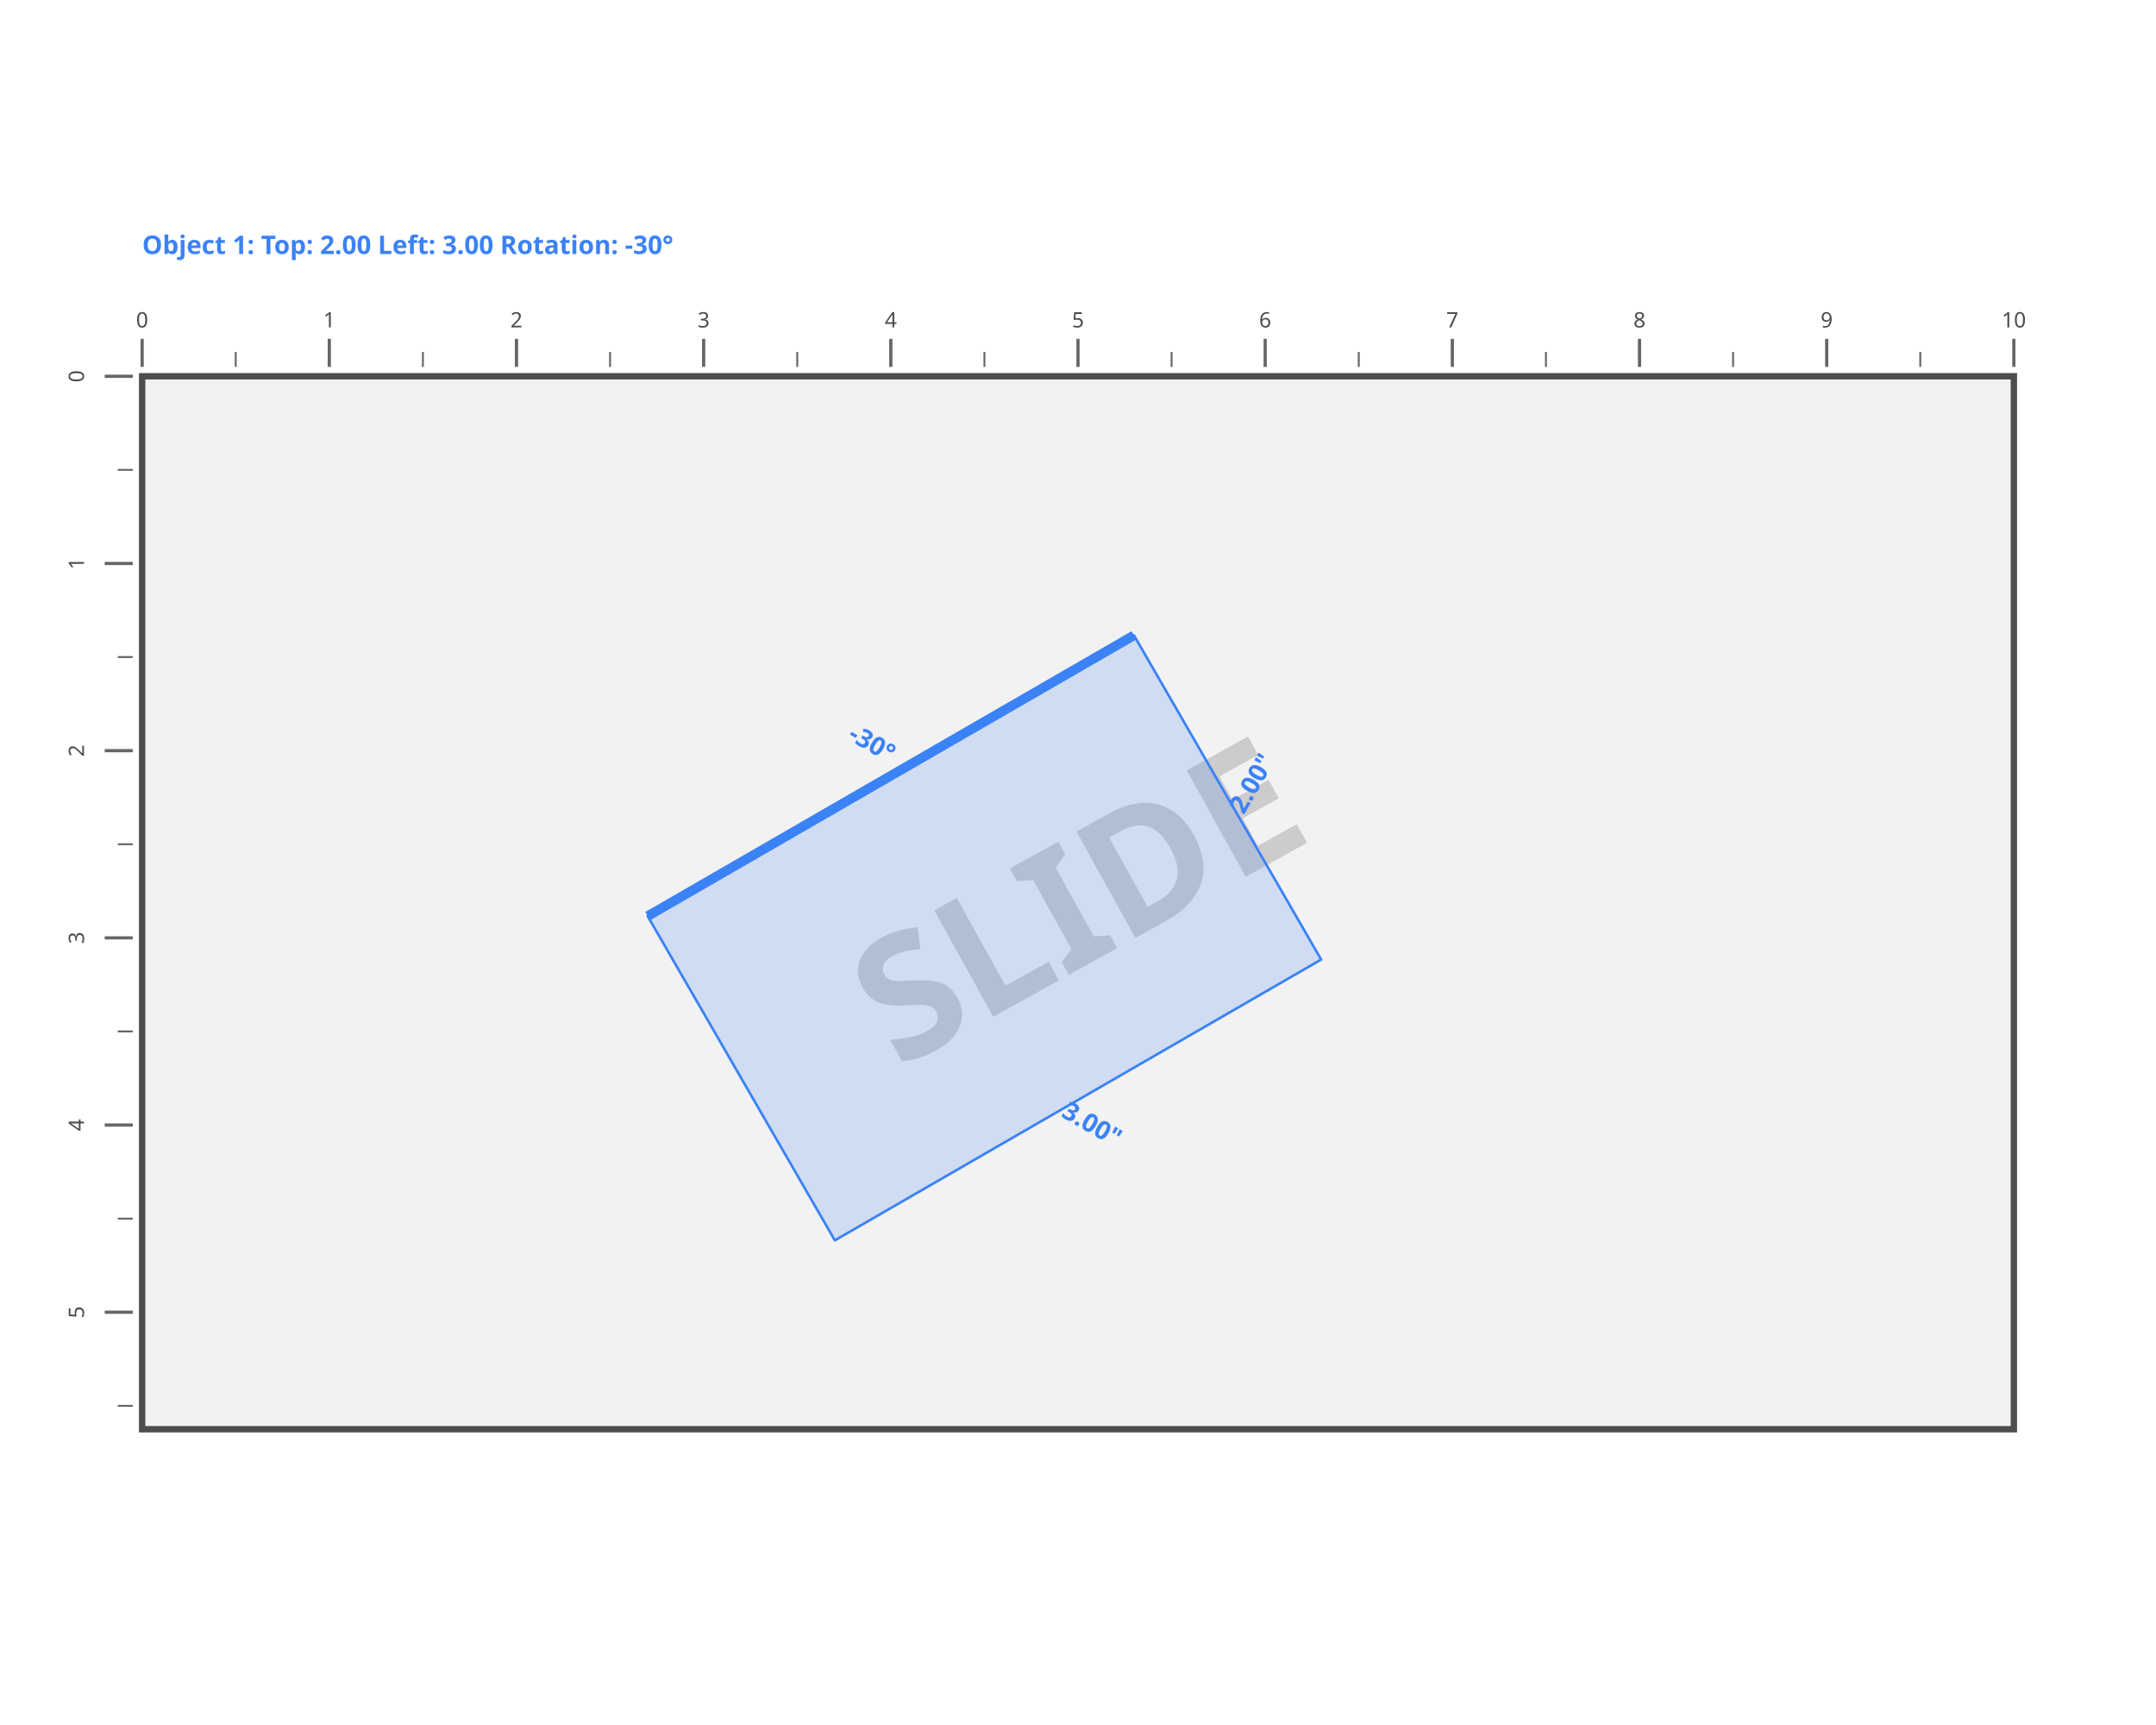
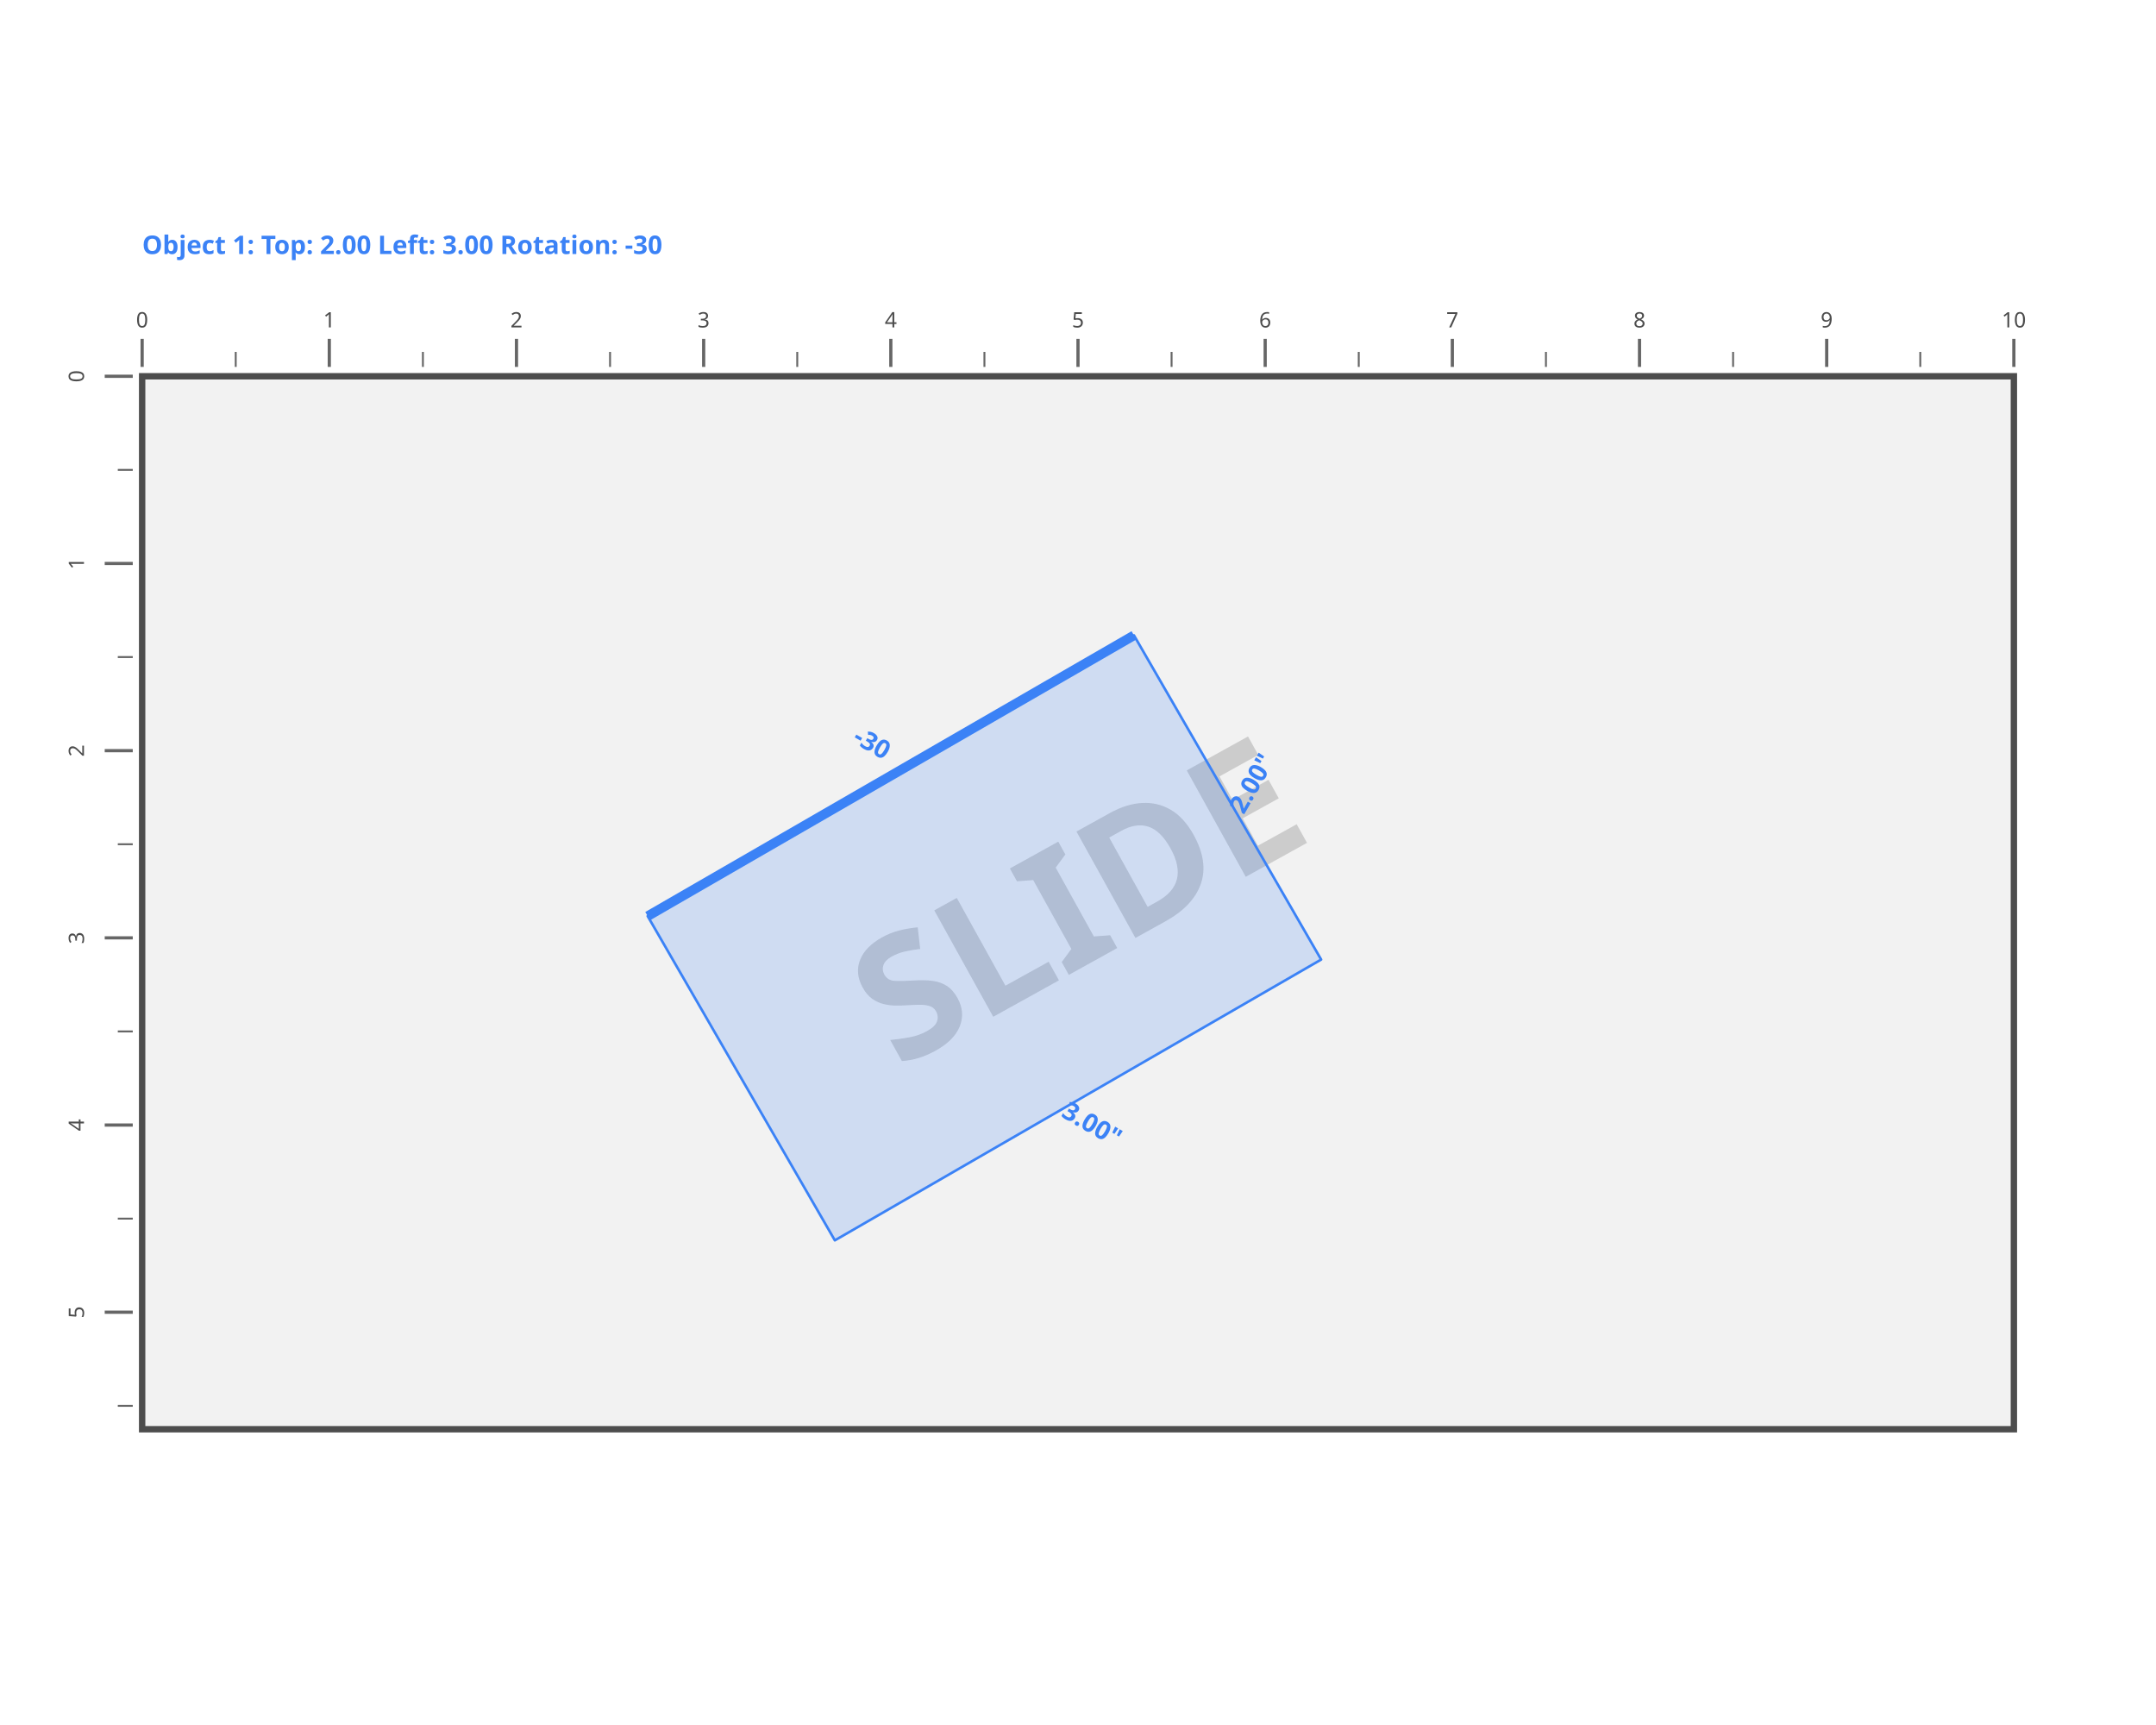
<svg xmlns="http://www.w3.org/2000/svg" class="svglite" data-engine-version="2.0" width="720.00pt" height="576.00pt" viewBox="0 0 720.00 576.00">
  <defs>
    <style type="text/css">
    .svglite line, .svglite polyline, .svglite polygon, .svglite path, .svglite rect, .svglite circle {
      fill: none;
      stroke: #000000;
      stroke-linecap: round;
      stroke-linejoin: round;
      stroke-miterlimit: 10.00;
    }
  </style>
  </defs>
  <rect width="100%" height="100%" style="stroke: none; fill: #FFFFFF;" />
  <defs>
    <clipPath id="cpMC4wMHw3MjAuMDB8MC4wMHw1NzYuMDA=">
      <rect x="0.00" y="0.00" width="720.00" height="576.00" />
    </clipPath>
  </defs>
  <g clip-path="url(#cpMC4wMHw3MjAuMDB8MC4wMHw1NzYuMDA=)">
</g>
  <defs>
    <clipPath id="cpMC4wMHw3MjAuMDB8NTEuMjl8NTI0Ljcx">
      <rect x="0.00" y="51.29" width="720.00" height="473.41" />
    </clipPath>
  </defs>
  <g clip-path="url(#cpMC4wMHw3MjAuMDB8NTEuMjl8NTI0Ljcx)">
    <rect x="0.00" y="51.29" width="720.00" height="473.41" style="stroke-width: 0.00; stroke: none; fill: #FFFFFF;" />
  </g>
  <g clip-path="url(#cpMC4wMHw3MjAuMDB8MC4wMHw1NzYuMDA=)">
</g>
  <defs>
    <clipPath id="cpOS45Nnw3MTAuMDR8NjEuMjZ8NTE0Ljc0">
      <rect x="9.96" y="61.26" width="700.07" height="453.49" />
    </clipPath>
  </defs>
  <g clip-path="url(#cpOS45Nnw3MTAuMDR8NjEuMjZ8NTE0Ljc0)">
    <rect x="47.47" y="125.64" width="625.07" height="351.60" style="stroke-width: 2.13; stroke: #4D4D4D; stroke-linecap: butt; stroke-linejoin: miter; fill: #F2F2F2;" />
    <text transform="translate(369.60,318.51) rotate(-29)" text-anchor="middle" style="font-size: 56.91px; font-weight: bold; fill: #CCCCCC; font-family: sans;" textLength="164.50px" lengthAdjust="spacingAndGlyphs">SLIDE</text>
    <polygon points="216.29,305.91 378.69,212.15 441.20,320.41 278.80,414.17 " style="stroke-width: 0.85; stroke: #3B82F6; stroke-linecap: butt; fill: #3B82F6; fill-opacity: 0.19;" />
    <line x1="216.29" y1="305.91" x2="378.69" y2="212.15" style="stroke-width: 3.20; stroke: #3B82F6; stroke-linecap: butt;" />
    <text transform="translate(363.22,377.95) rotate(30)" text-anchor="middle" style="font-size: 8.54px; font-weight: bold; fill: #3B82F6; font-family: sans;" textLength="19.65px" lengthAdjust="spacingAndGlyphs">3.00"</text>
    <text transform="translate(420.61,263.06) rotate(-60)" text-anchor="middle" style="font-size: 8.54px; font-weight: bold; fill: #3B82F6; font-family: sans;" textLength="19.65px" lengthAdjust="spacingAndGlyphs">2.00"</text>
-     <text transform="translate(289.77,250.74) rotate(30)" text-anchor="middle" style="font-size: 8.54px; font-weight: bold; fill: #3B82F6; font-family: sans;" textLength="15.75px" lengthAdjust="spacingAndGlyphs">-30°</text>
-     <text x="47.47" y="84.82" style="font-size: 8.54px; font-weight: bold; fill: #3B82F6; font-family: sans;" textLength="169.97px" lengthAdjust="spacingAndGlyphs">Object 1: Top: 2.00  Left: 3.00  Rotation: -30°</text>
+     <text transform="translate(289.77,250.74) rotate(30)" text-anchor="middle" style="font-size: 8.54px; font-weight: bold; fill: #3B82F6; font-family: sans;" textLength="12.34px" lengthAdjust="spacingAndGlyphs">-30</text>
+     <text x="47.47" y="84.82" style="font-size: 8.54px; font-weight: bold; fill: #3B82F6; font-family: sans;" textLength="166.56px" lengthAdjust="spacingAndGlyphs">Object 1: Top: 2.00  Left: 3.00  Rotation: -30</text>
    <line x1="47.47" y1="122.51" x2="47.47" y2="113.14" style="stroke-width: 1.07; stroke: #666666; stroke-linecap: butt;" />
    <text x="47.47" y="109.33" text-anchor="middle" style="font-size: 7.11px; fill: #4D4D4D; font-family: sans;" textLength="3.96px" lengthAdjust="spacingAndGlyphs">0</text>
    <line x1="78.72" y1="122.51" x2="78.72" y2="117.51" style="stroke-width: 0.64; stroke: #666666; stroke-linecap: butt;" />
    <line x1="109.97" y1="122.51" x2="109.97" y2="113.14" style="stroke-width: 1.07; stroke: #666666; stroke-linecap: butt;" />
    <text x="109.97" y="109.33" text-anchor="middle" style="font-size: 7.11px; fill: #4D4D4D; font-family: sans;" textLength="3.96px" lengthAdjust="spacingAndGlyphs">1</text>
    <line x1="141.23" y1="122.51" x2="141.23" y2="117.51" style="stroke-width: 0.64; stroke: #666666; stroke-linecap: butt;" />
    <line x1="172.48" y1="122.51" x2="172.48" y2="113.14" style="stroke-width: 1.07; stroke: #666666; stroke-linecap: butt;" />
    <text x="172.48" y="109.33" text-anchor="middle" style="font-size: 7.11px; fill: #4D4D4D; font-family: sans;" textLength="3.96px" lengthAdjust="spacingAndGlyphs">2</text>
    <line x1="203.73" y1="122.51" x2="203.73" y2="117.51" style="stroke-width: 0.64; stroke: #666666; stroke-linecap: butt;" />
    <line x1="234.99" y1="122.51" x2="234.99" y2="113.14" style="stroke-width: 1.07; stroke: #666666; stroke-linecap: butt;" />
    <text x="234.99" y="109.33" text-anchor="middle" style="font-size: 7.11px; fill: #4D4D4D; font-family: sans;" textLength="3.96px" lengthAdjust="spacingAndGlyphs">3</text>
    <line x1="266.24" y1="122.51" x2="266.24" y2="117.51" style="stroke-width: 0.64; stroke: #666666; stroke-linecap: butt;" />
    <line x1="297.49" y1="122.51" x2="297.49" y2="113.14" style="stroke-width: 1.07; stroke: #666666; stroke-linecap: butt;" />
    <text x="297.49" y="109.33" text-anchor="middle" style="font-size: 7.11px; fill: #4D4D4D; font-family: sans;" textLength="3.96px" lengthAdjust="spacingAndGlyphs">4</text>
    <line x1="328.75" y1="122.51" x2="328.75" y2="117.51" style="stroke-width: 0.64; stroke: #666666; stroke-linecap: butt;" />
    <line x1="360.00" y1="122.51" x2="360.00" y2="113.14" style="stroke-width: 1.07; stroke: #666666; stroke-linecap: butt;" />
    <text x="360.00" y="109.33" text-anchor="middle" style="font-size: 7.11px; fill: #4D4D4D; font-family: sans;" textLength="3.96px" lengthAdjust="spacingAndGlyphs">5</text>
    <line x1="391.25" y1="122.51" x2="391.25" y2="117.51" style="stroke-width: 0.64; stroke: #666666; stroke-linecap: butt;" />
    <line x1="422.51" y1="122.51" x2="422.51" y2="113.14" style="stroke-width: 1.07; stroke: #666666; stroke-linecap: butt;" />
    <text x="422.51" y="109.33" text-anchor="middle" style="font-size: 7.11px; fill: #4D4D4D; font-family: sans;" textLength="3.96px" lengthAdjust="spacingAndGlyphs">6</text>
    <line x1="453.76" y1="122.51" x2="453.76" y2="117.51" style="stroke-width: 0.64; stroke: #666666; stroke-linecap: butt;" />
    <line x1="485.01" y1="122.51" x2="485.01" y2="113.14" style="stroke-width: 1.07; stroke: #666666; stroke-linecap: butt;" />
    <text x="485.01" y="109.33" text-anchor="middle" style="font-size: 7.11px; fill: #4D4D4D; font-family: sans;" textLength="3.96px" lengthAdjust="spacingAndGlyphs">7</text>
    <line x1="516.27" y1="122.51" x2="516.27" y2="117.51" style="stroke-width: 0.64; stroke: #666666; stroke-linecap: butt;" />
    <line x1="547.52" y1="122.51" x2="547.52" y2="113.14" style="stroke-width: 1.07; stroke: #666666; stroke-linecap: butt;" />
    <text x="547.52" y="109.33" text-anchor="middle" style="font-size: 7.11px; fill: #4D4D4D; font-family: sans;" textLength="3.96px" lengthAdjust="spacingAndGlyphs">8</text>
    <line x1="578.77" y1="122.51" x2="578.77" y2="117.51" style="stroke-width: 0.64; stroke: #666666; stroke-linecap: butt;" />
    <line x1="610.03" y1="122.51" x2="610.03" y2="113.14" style="stroke-width: 1.07; stroke: #666666; stroke-linecap: butt;" />
    <text x="610.03" y="109.33" text-anchor="middle" style="font-size: 7.11px; fill: #4D4D4D; font-family: sans;" textLength="3.96px" lengthAdjust="spacingAndGlyphs">9</text>
    <line x1="641.28" y1="122.51" x2="641.28" y2="117.51" style="stroke-width: 0.64; stroke: #666666; stroke-linecap: butt;" />
    <line x1="672.53" y1="122.51" x2="672.53" y2="113.14" style="stroke-width: 1.07; stroke: #666666; stroke-linecap: butt;" />
    <text x="672.53" y="109.33" text-anchor="middle" style="font-size: 7.11px; fill: #4D4D4D; font-family: sans;" textLength="7.91px" lengthAdjust="spacingAndGlyphs">10</text>
    <line x1="44.34" y1="125.64" x2="34.97" y2="125.64" style="stroke-width: 1.07; stroke: #666666; stroke-linecap: butt;" />
    <text transform="translate(28.04,125.64) rotate(-90)" text-anchor="middle" style="font-size: 7.11px; fill: #4D4D4D; font-family: sans;" textLength="3.96px" lengthAdjust="spacingAndGlyphs">0</text>
    <line x1="44.34" y1="156.89" x2="39.34" y2="156.89" style="stroke-width: 0.64; stroke: #666666; stroke-linecap: butt;" />
    <line x1="44.34" y1="188.15" x2="34.97" y2="188.15" style="stroke-width: 1.07; stroke: #666666; stroke-linecap: butt;" />
    <text transform="translate(28.04,188.15) rotate(-90)" text-anchor="middle" style="font-size: 7.11px; fill: #4D4D4D; font-family: sans;" textLength="3.96px" lengthAdjust="spacingAndGlyphs">1</text>
    <line x1="44.34" y1="219.40" x2="39.34" y2="219.40" style="stroke-width: 0.64; stroke: #666666; stroke-linecap: butt;" />
    <line x1="44.34" y1="250.65" x2="34.97" y2="250.65" style="stroke-width: 1.07; stroke: #666666; stroke-linecap: butt;" />
    <text transform="translate(28.04,250.65) rotate(-90)" text-anchor="middle" style="font-size: 7.11px; fill: #4D4D4D; font-family: sans;" textLength="3.96px" lengthAdjust="spacingAndGlyphs">2</text>
    <line x1="44.34" y1="281.91" x2="39.34" y2="281.91" style="stroke-width: 0.64; stroke: #666666; stroke-linecap: butt;" />
    <line x1="44.34" y1="313.16" x2="34.97" y2="313.16" style="stroke-width: 1.07; stroke: #666666; stroke-linecap: butt;" />
    <text transform="translate(28.04,313.16) rotate(-90)" text-anchor="middle" style="font-size: 7.11px; fill: #4D4D4D; font-family: sans;" textLength="3.96px" lengthAdjust="spacingAndGlyphs">3</text>
    <line x1="44.34" y1="344.41" x2="39.34" y2="344.41" style="stroke-width: 0.64; stroke: #666666; stroke-linecap: butt;" />
    <line x1="44.34" y1="375.67" x2="34.97" y2="375.67" style="stroke-width: 1.07; stroke: #666666; stroke-linecap: butt;" />
    <text transform="translate(28.04,375.67) rotate(-90)" text-anchor="middle" style="font-size: 7.11px; fill: #4D4D4D; font-family: sans;" textLength="3.96px" lengthAdjust="spacingAndGlyphs">4</text>
    <line x1="44.34" y1="406.92" x2="39.34" y2="406.92" style="stroke-width: 0.64; stroke: #666666; stroke-linecap: butt;" />
    <line x1="44.34" y1="438.17" x2="34.97" y2="438.17" style="stroke-width: 1.07; stroke: #666666; stroke-linecap: butt;" />
    <text transform="translate(28.04,438.17) rotate(-90)" text-anchor="middle" style="font-size: 7.11px; fill: #4D4D4D; font-family: sans;" textLength="3.96px" lengthAdjust="spacingAndGlyphs">5</text>
    <line x1="44.34" y1="469.43" x2="39.34" y2="469.43" style="stroke-width: 0.64; stroke: #666666; stroke-linecap: butt;" />
  </g>
  <g clip-path="url(#cpMC4wMHw3MjAuMDB8MC4wMHw1NzYuMDA=)">
</g>
</svg>
